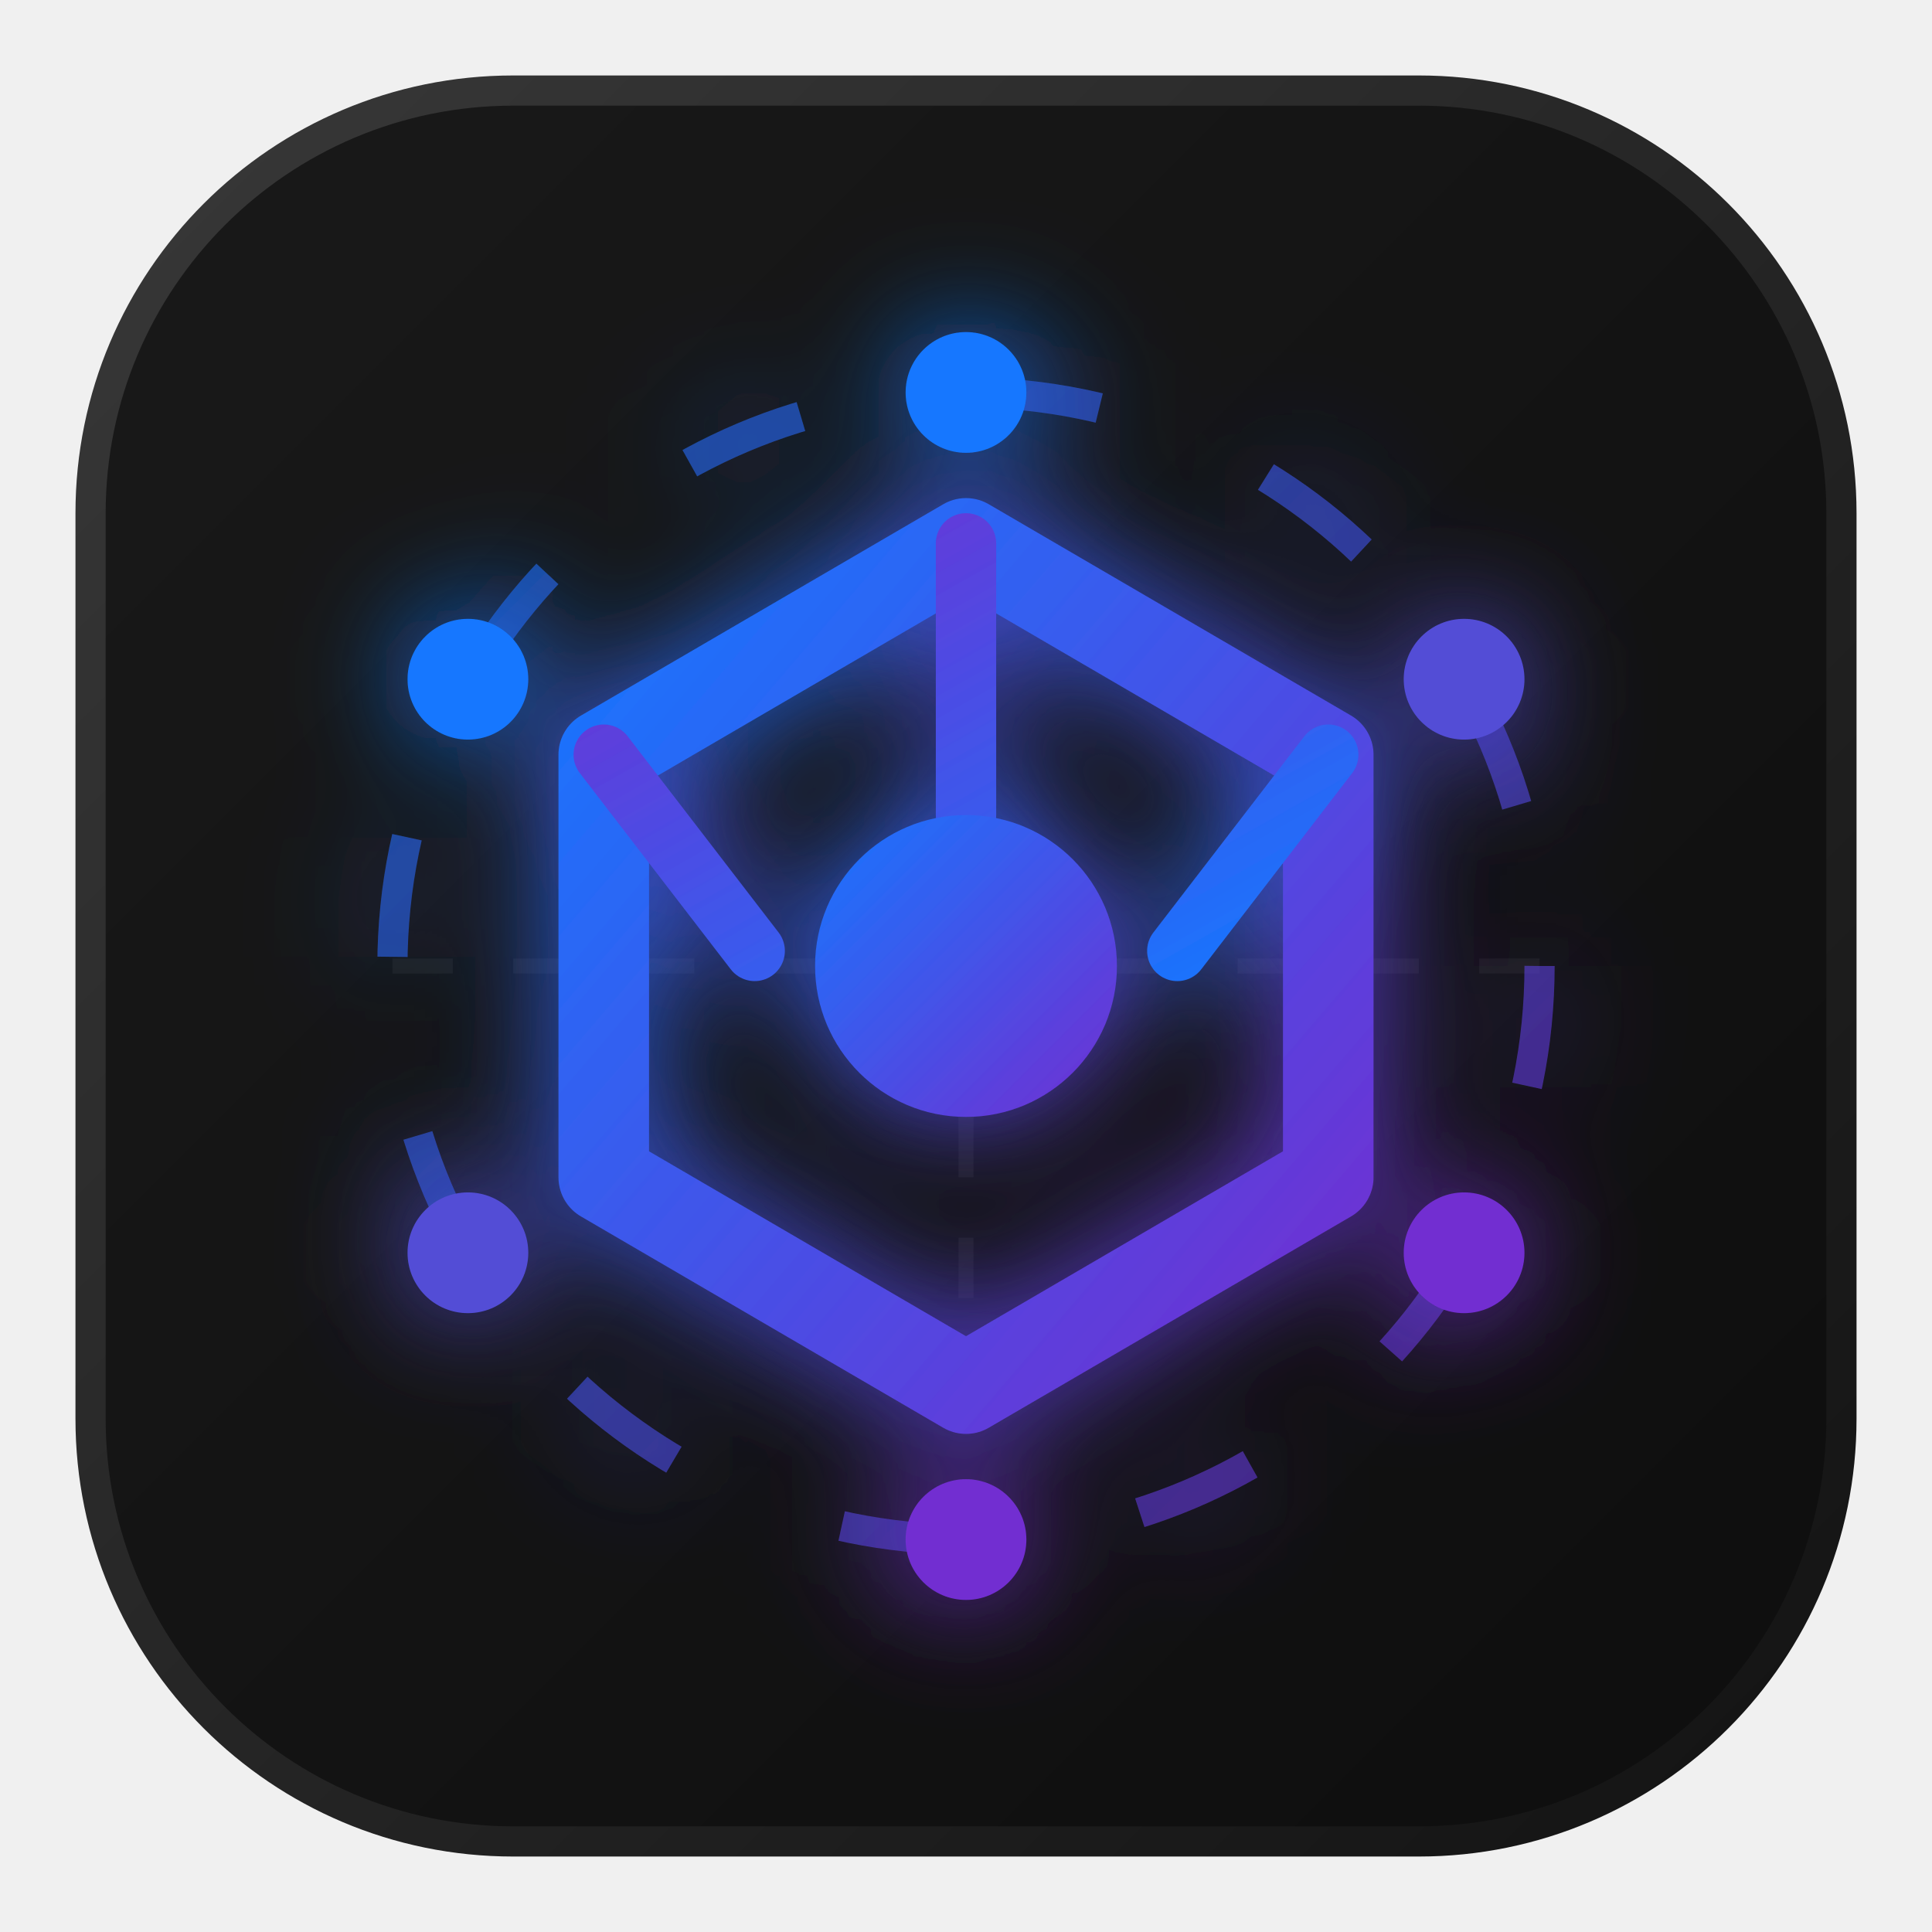
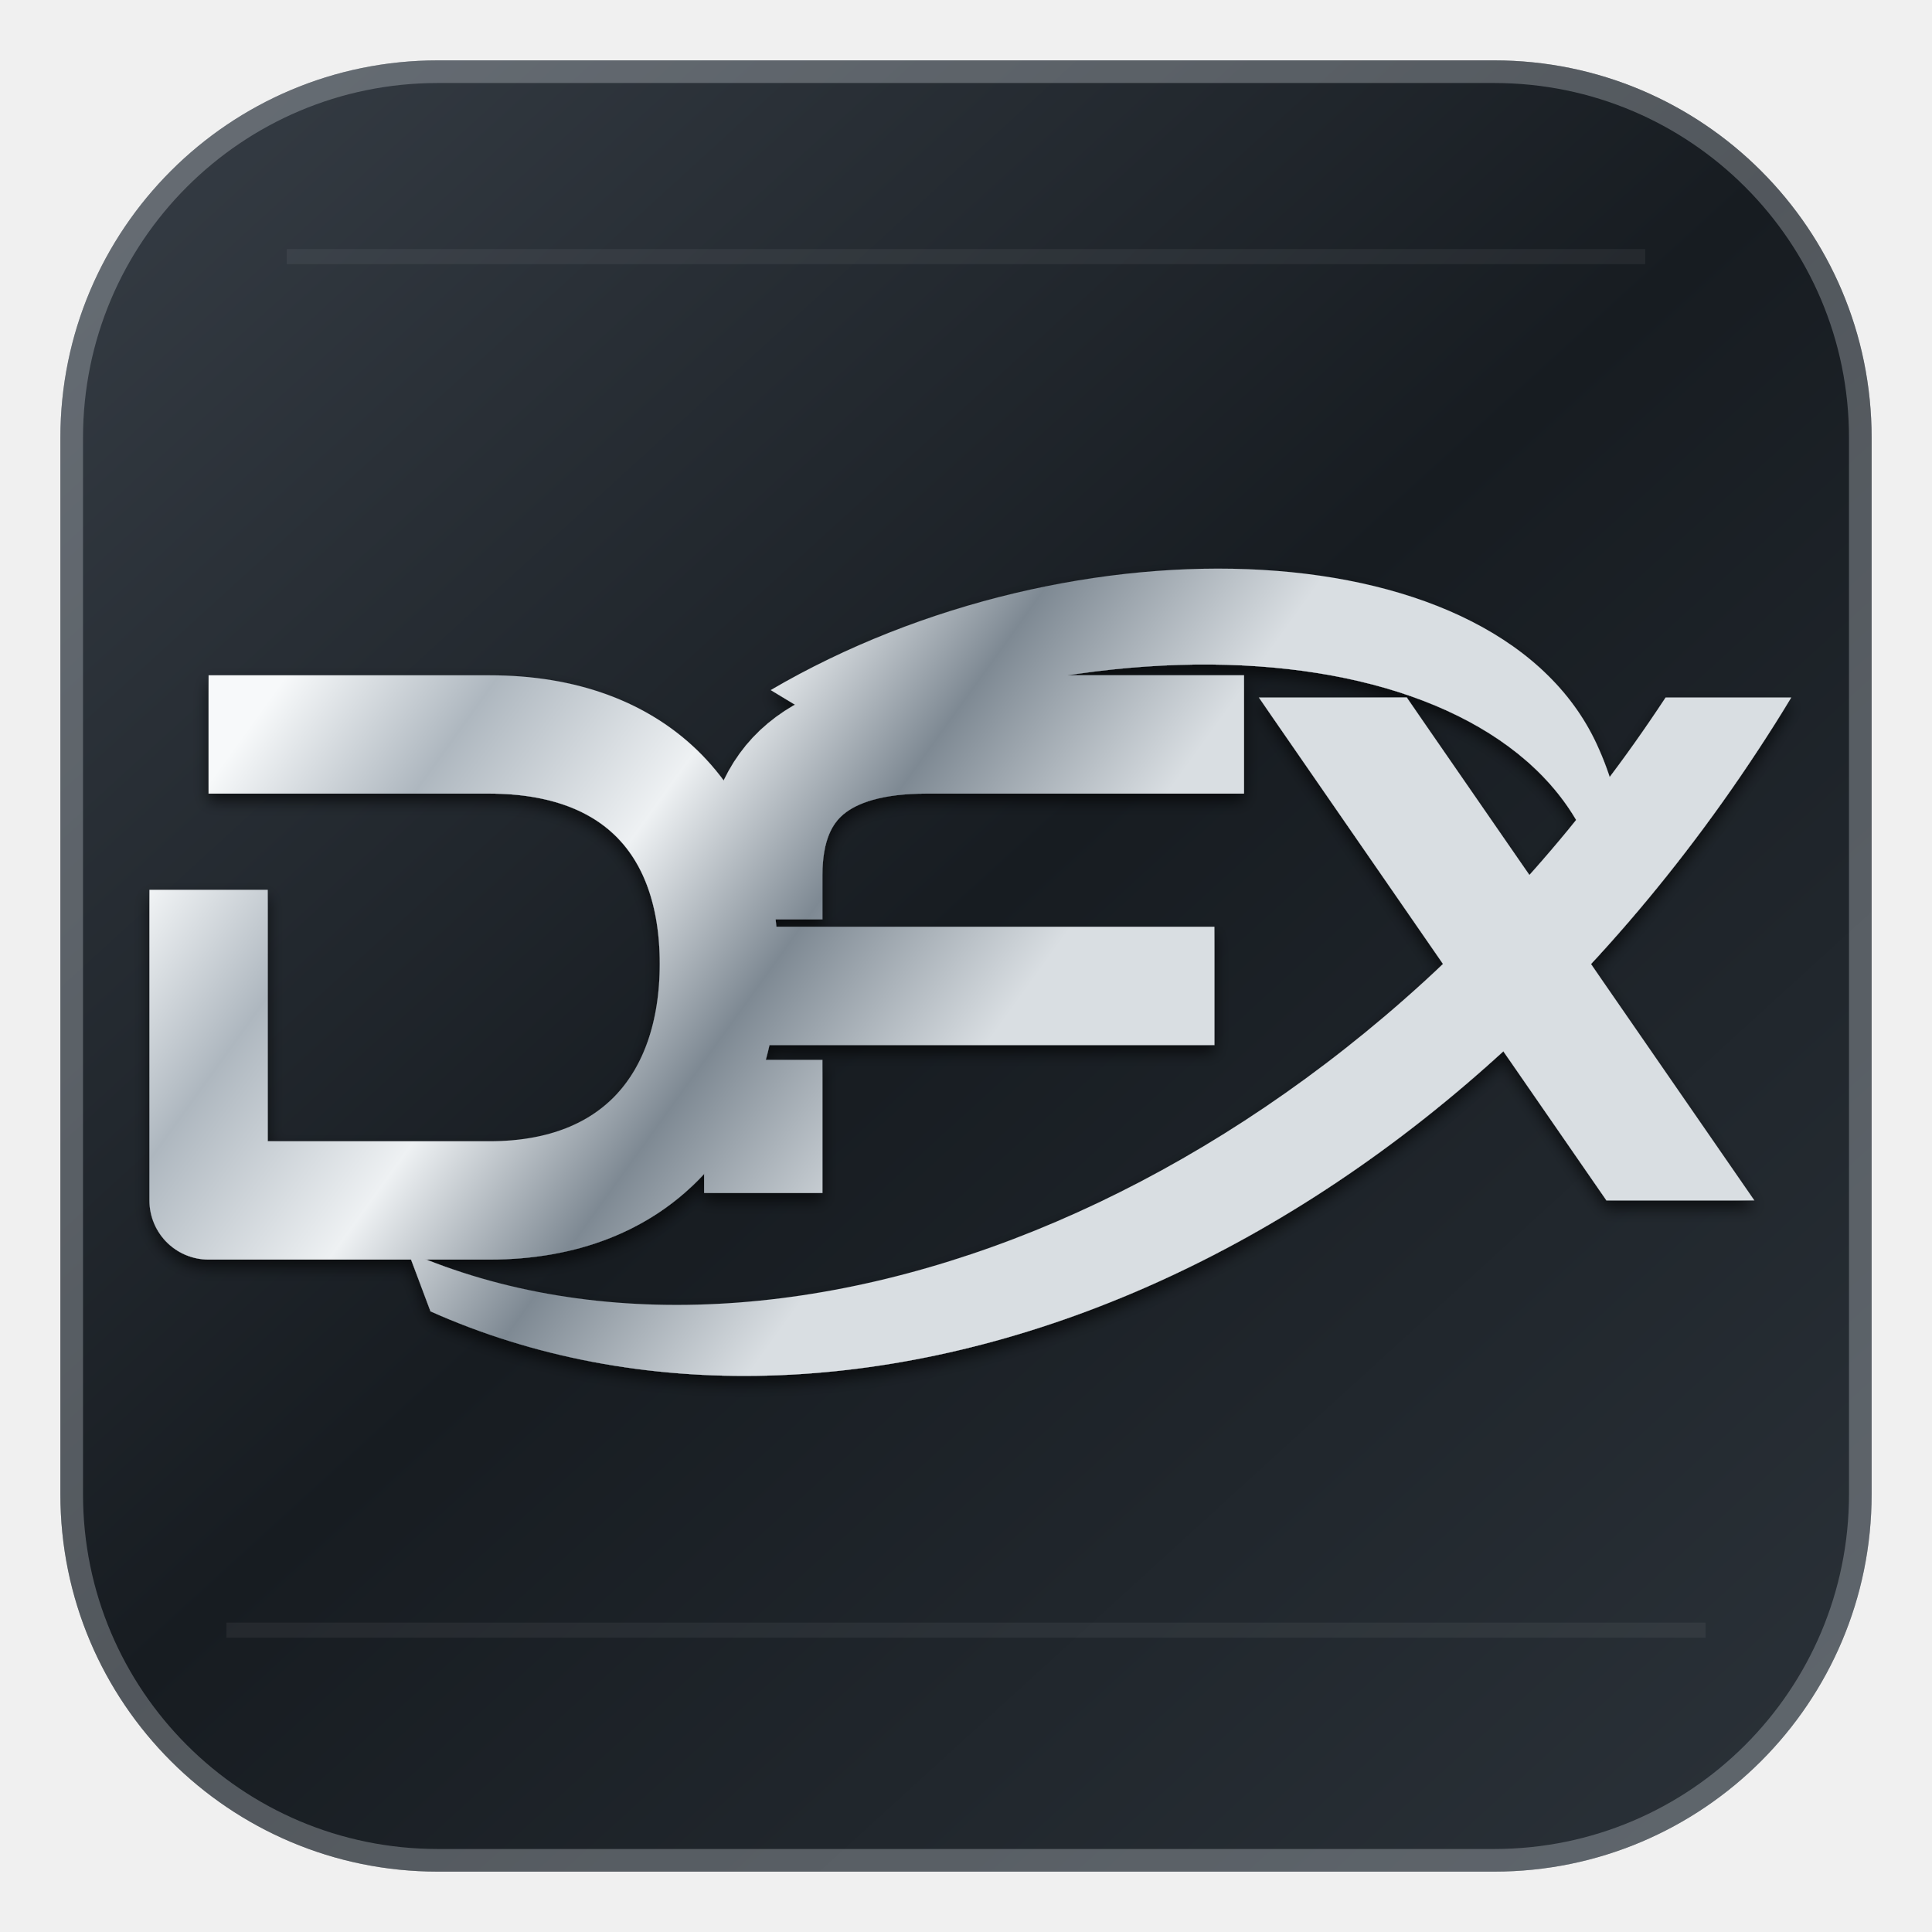
<svg xmlns="http://www.w3.org/2000/svg" viewBox="0 0 128 128" width="128" height="128">
  <defs>
-     <linearGradient id="bgGrad" x1="0" y1="0" x2="128" y2="128" gradientUnits="userSpaceOnUse">
-       <stop offset="0%" stop-color="#1A1A1A" />
-       <stop offset="100%" stop-color="#0D0D0D" />
+     <linearGradient id="plate" x1="12" y1="8" x2="116" y2="122" gradientUnits="userSpaceOnUse">
+       <stop offset="0" stop-color="#343b43" />
+       <stop offset="0.48" stop-color="#171c21" />
+       <stop offset="1" stop-color="#2a3138" />
    </linearGradient>
-     <linearGradient id="borderGrad" x1="0" y1="0" x2="128" y2="128" gradientUnits="userSpaceOnUse">
-       <stop offset="0%" stop-color="#3A3A3A" />
-       <stop offset="100%" stop-color="#111111" />
+     <linearGradient id="steel" x1="22" y1="35" x2="108" y2="97" gradientUnits="userSpaceOnUse">
+       <stop offset="0" stop-color="#f7f9fa" />
+       <stop offset="0.22" stop-color="#aeb7bf" />
+       <stop offset="0.48" stop-color="#eef1f3" />
+       <stop offset="0.72" stop-color="#7e8993" />
+       <stop offset="1" stop-color="#d9dee2" />
    </linearGradient>
-     <linearGradient id="brandGrad" x1="0%" y1="0%" x2="100%" y2="100%">
-       <stop offset="0%" stop-color="#1677FF" />
-       <stop offset="100%" stop-color="#722ED1" />
-     </linearGradient>
-     <linearGradient id="inverseBrandGrad" x1="100%" y1="100%" x2="0%" y2="0%">
-       <stop offset="0%" stop-color="#1677FF" />
-       <stop offset="100%" stop-color="#722ED1" />
-     </linearGradient>
-     <filter id="glow" x="-30%" y="-30%" width="160%" height="160%">
-       <feGaussianBlur stdDeviation="4" result="blur" />
-       <feComposite in="SourceGraphic" in2="blur" operator="over" />
+     <filter id="shadow" x="-10%" y="-20%" width="120%" height="150%">
+       <feDropShadow dx="0" dy="1" stdDeviation="1" flood-color="#000" flood-opacity=".65" />
    </filter>
  </defs>
-   <rect x="6" y="6" width="116" height="116" rx="28" fill="url(#bgGrad)" stroke="url(#borderGrad)" stroke-width="2" />
-   <path d="M26 64 h76 M64 26 v76" stroke="#ffffff" stroke-opacity="0.05" stroke-width="1" stroke-dasharray="4,4" />
-   <g filter="url(#glow)">
-     <path d="M64 36 L88 50 L88 78 L64 92 L40 78 L40 50 Z" fill="none" stroke="url(#brandGrad)" stroke-width="6" stroke-linejoin="round" />
-     <path d="M64 54 L64 36 M50 63 L40 50 M78 63 L88 50" stroke="url(#inverseBrandGrad)" stroke-width="4" stroke-linecap="round" stroke-linejoin="round" />
-     <circle cx="64" cy="64" r="10" fill="url(#brandGrad)" />
-     <circle cx="64" cy="64" r="38" fill="none" stroke="url(#brandGrad)" stroke-width="2" stroke-dasharray="8, 12" opacity="0.6" />
-     <circle cx="64" cy="26" r="4" fill="#1677FF" />
-     <circle cx="97" cy="45" r="4" fill="#534ED6" />
-     <circle cx="97" cy="83" r="4" fill="#722ED1" />
-     <circle cx="64" cy="102" r="4" fill="#722ED1" />
-     <circle cx="31" cy="83" r="4" fill="#534ED6" />
-     <circle cx="31" cy="45" r="4" fill="#1677FF" />
+   <rect x="4" y="4" width="120" height="120" rx="25" fill="url(#plate)" />
+   <rect x="4.75" y="4.75" width="118.5" height="118.5" rx="24.25" fill="none" stroke="#c7cdd2" stroke-opacity=".34" stroke-width="1.5" />
+   <path d="M19 17h90M15 108h98" stroke="#fff" stroke-opacity=".055" />
+   <g transform="translate(5 32) scale(.49)" fill="url(#steel)" stroke="url(#steel)" filter="url(#shadow)">
+     <path d="M18 34h38c20 0 31 12 31 31S76 97 56 97H18V55" fill="none" stroke-width="16" stroke-linecap="butt" stroke-linejoin="round" />
+     <path d="M93 96V78M93 59v-6c0-13 8-19 22-19h43M82 68h72" fill="none" stroke-width="16" stroke-linecap="butt" stroke-linejoin="round" />
+     <path d="M160 29h20l47 68h-20z" stroke="none" />
+     <path d="M45 104c51 22 126-8 170-75h17c-48 79-128 108-184 83z" stroke="none" />
+     <path d="M94 28c41-24 99-22 112 8 4 9 4 18 1 25 0-34-50-47-103-27z" stroke="none" />
  </g>
</svg>
